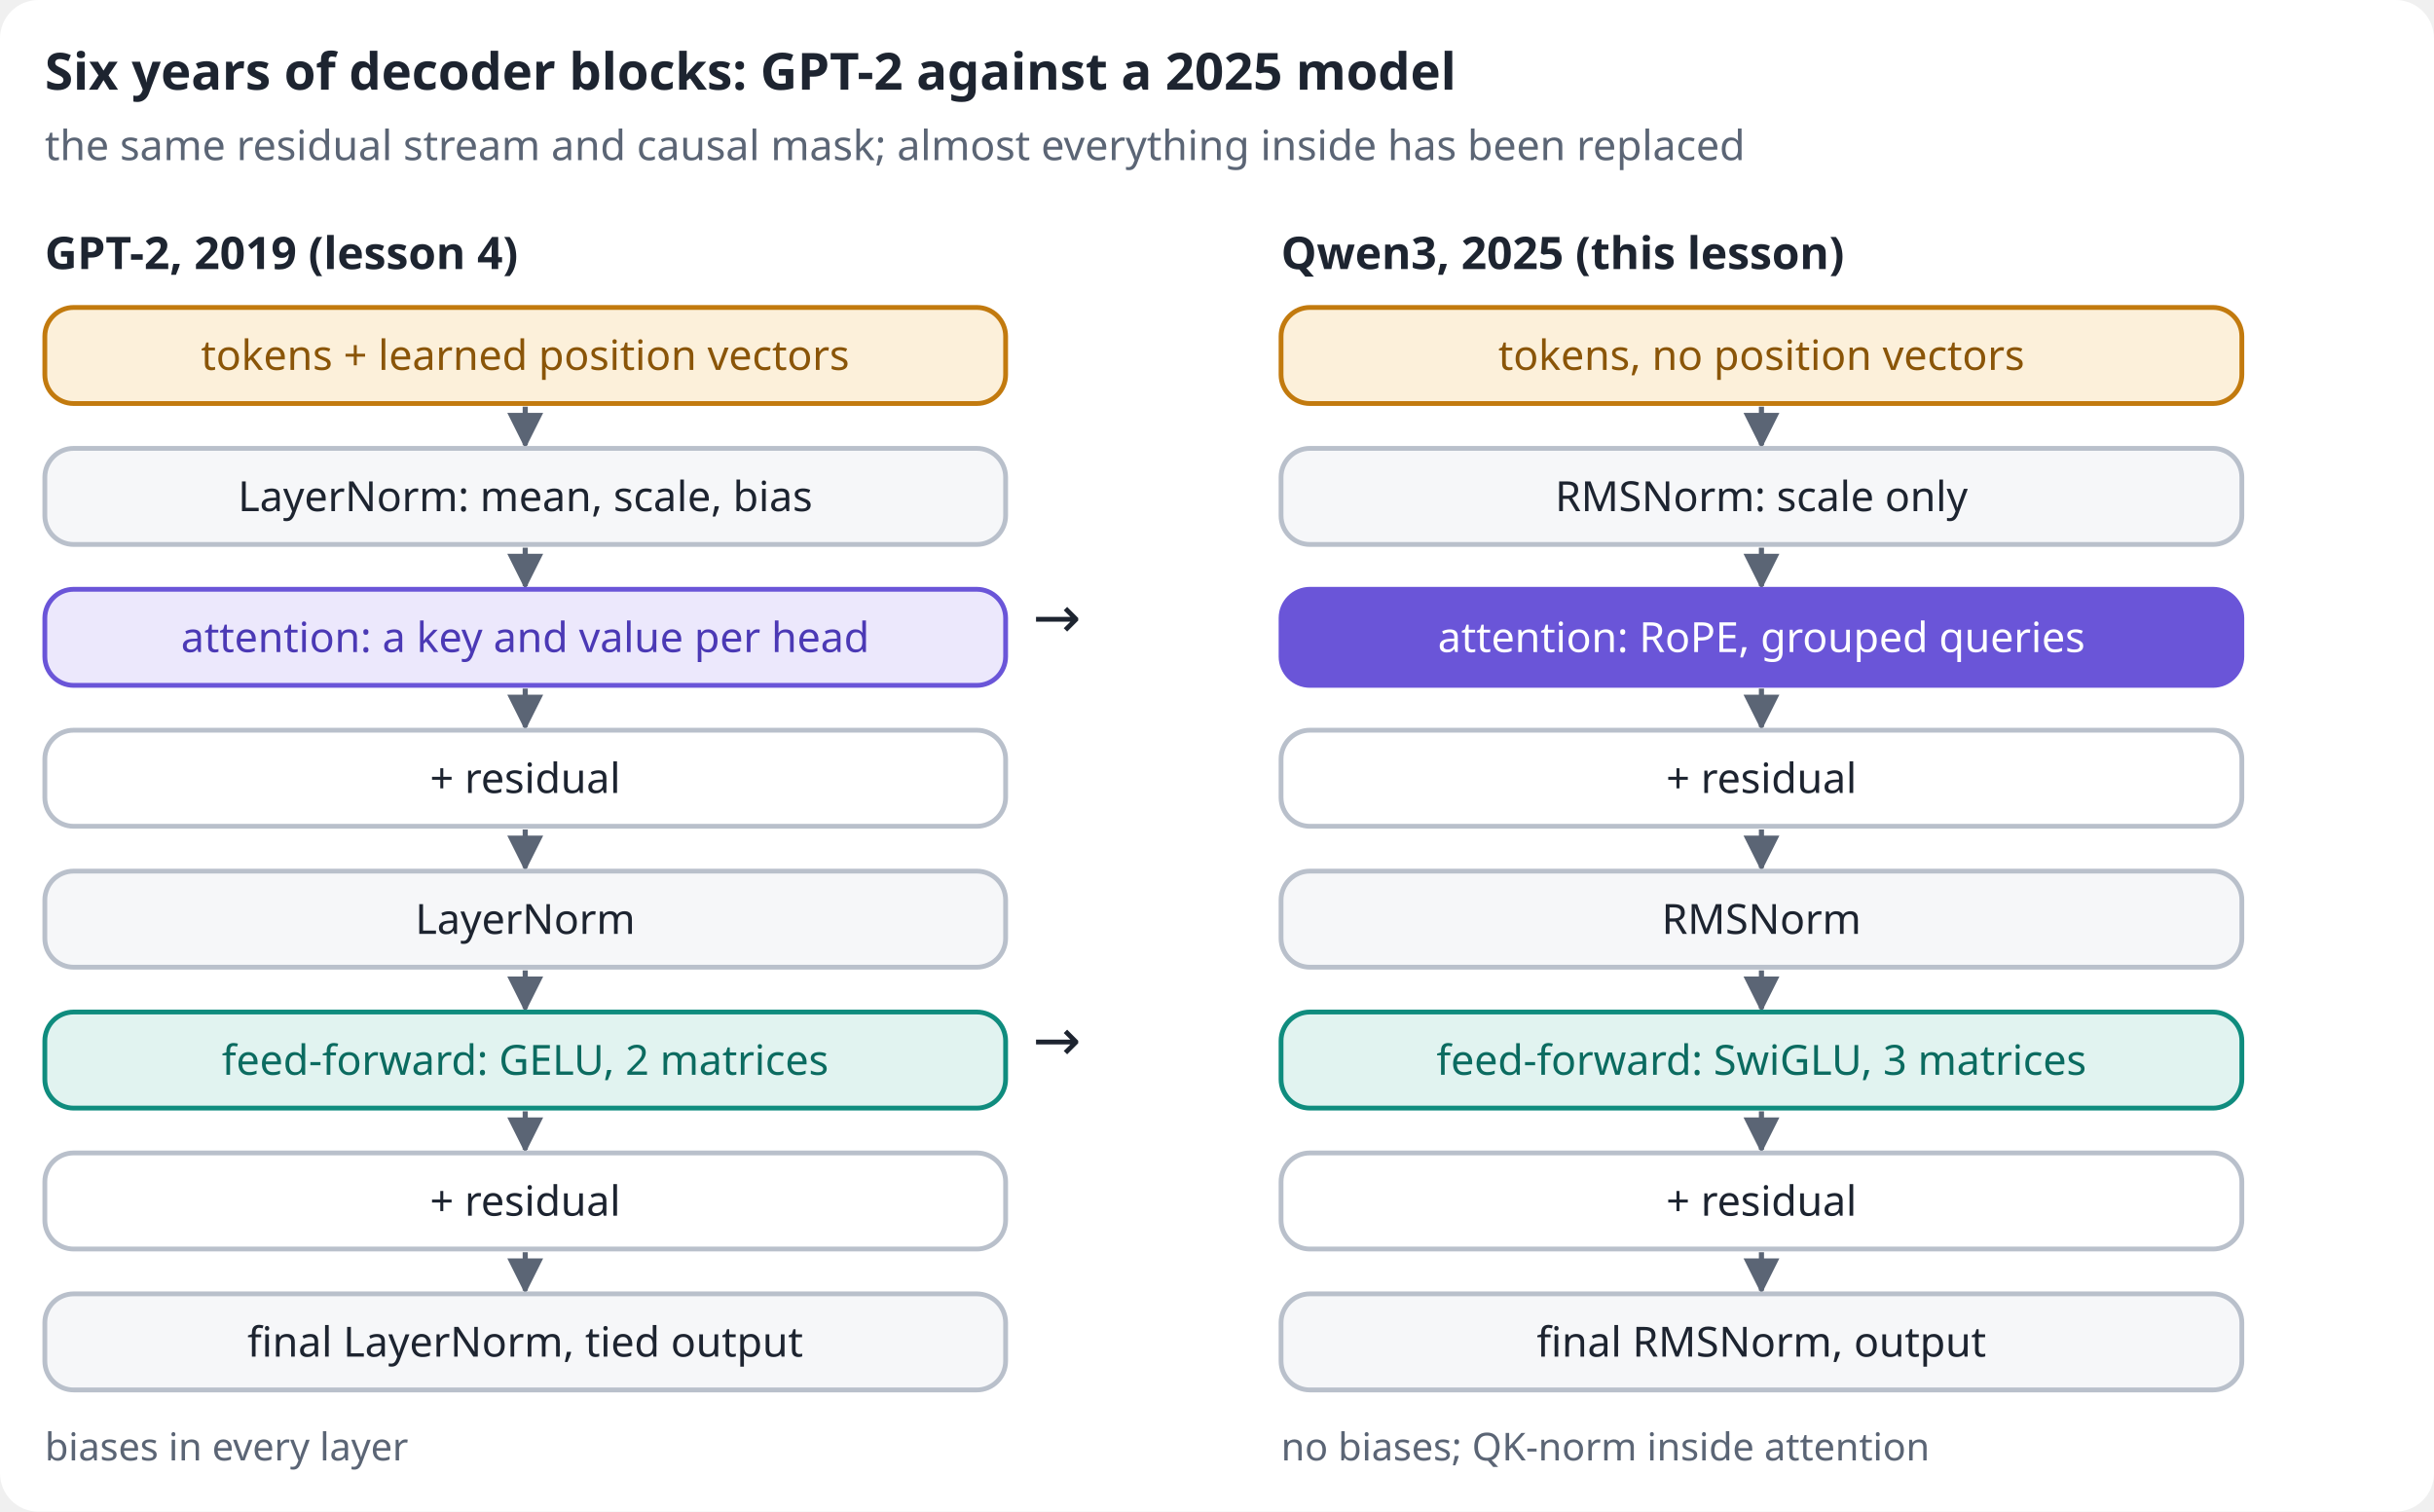
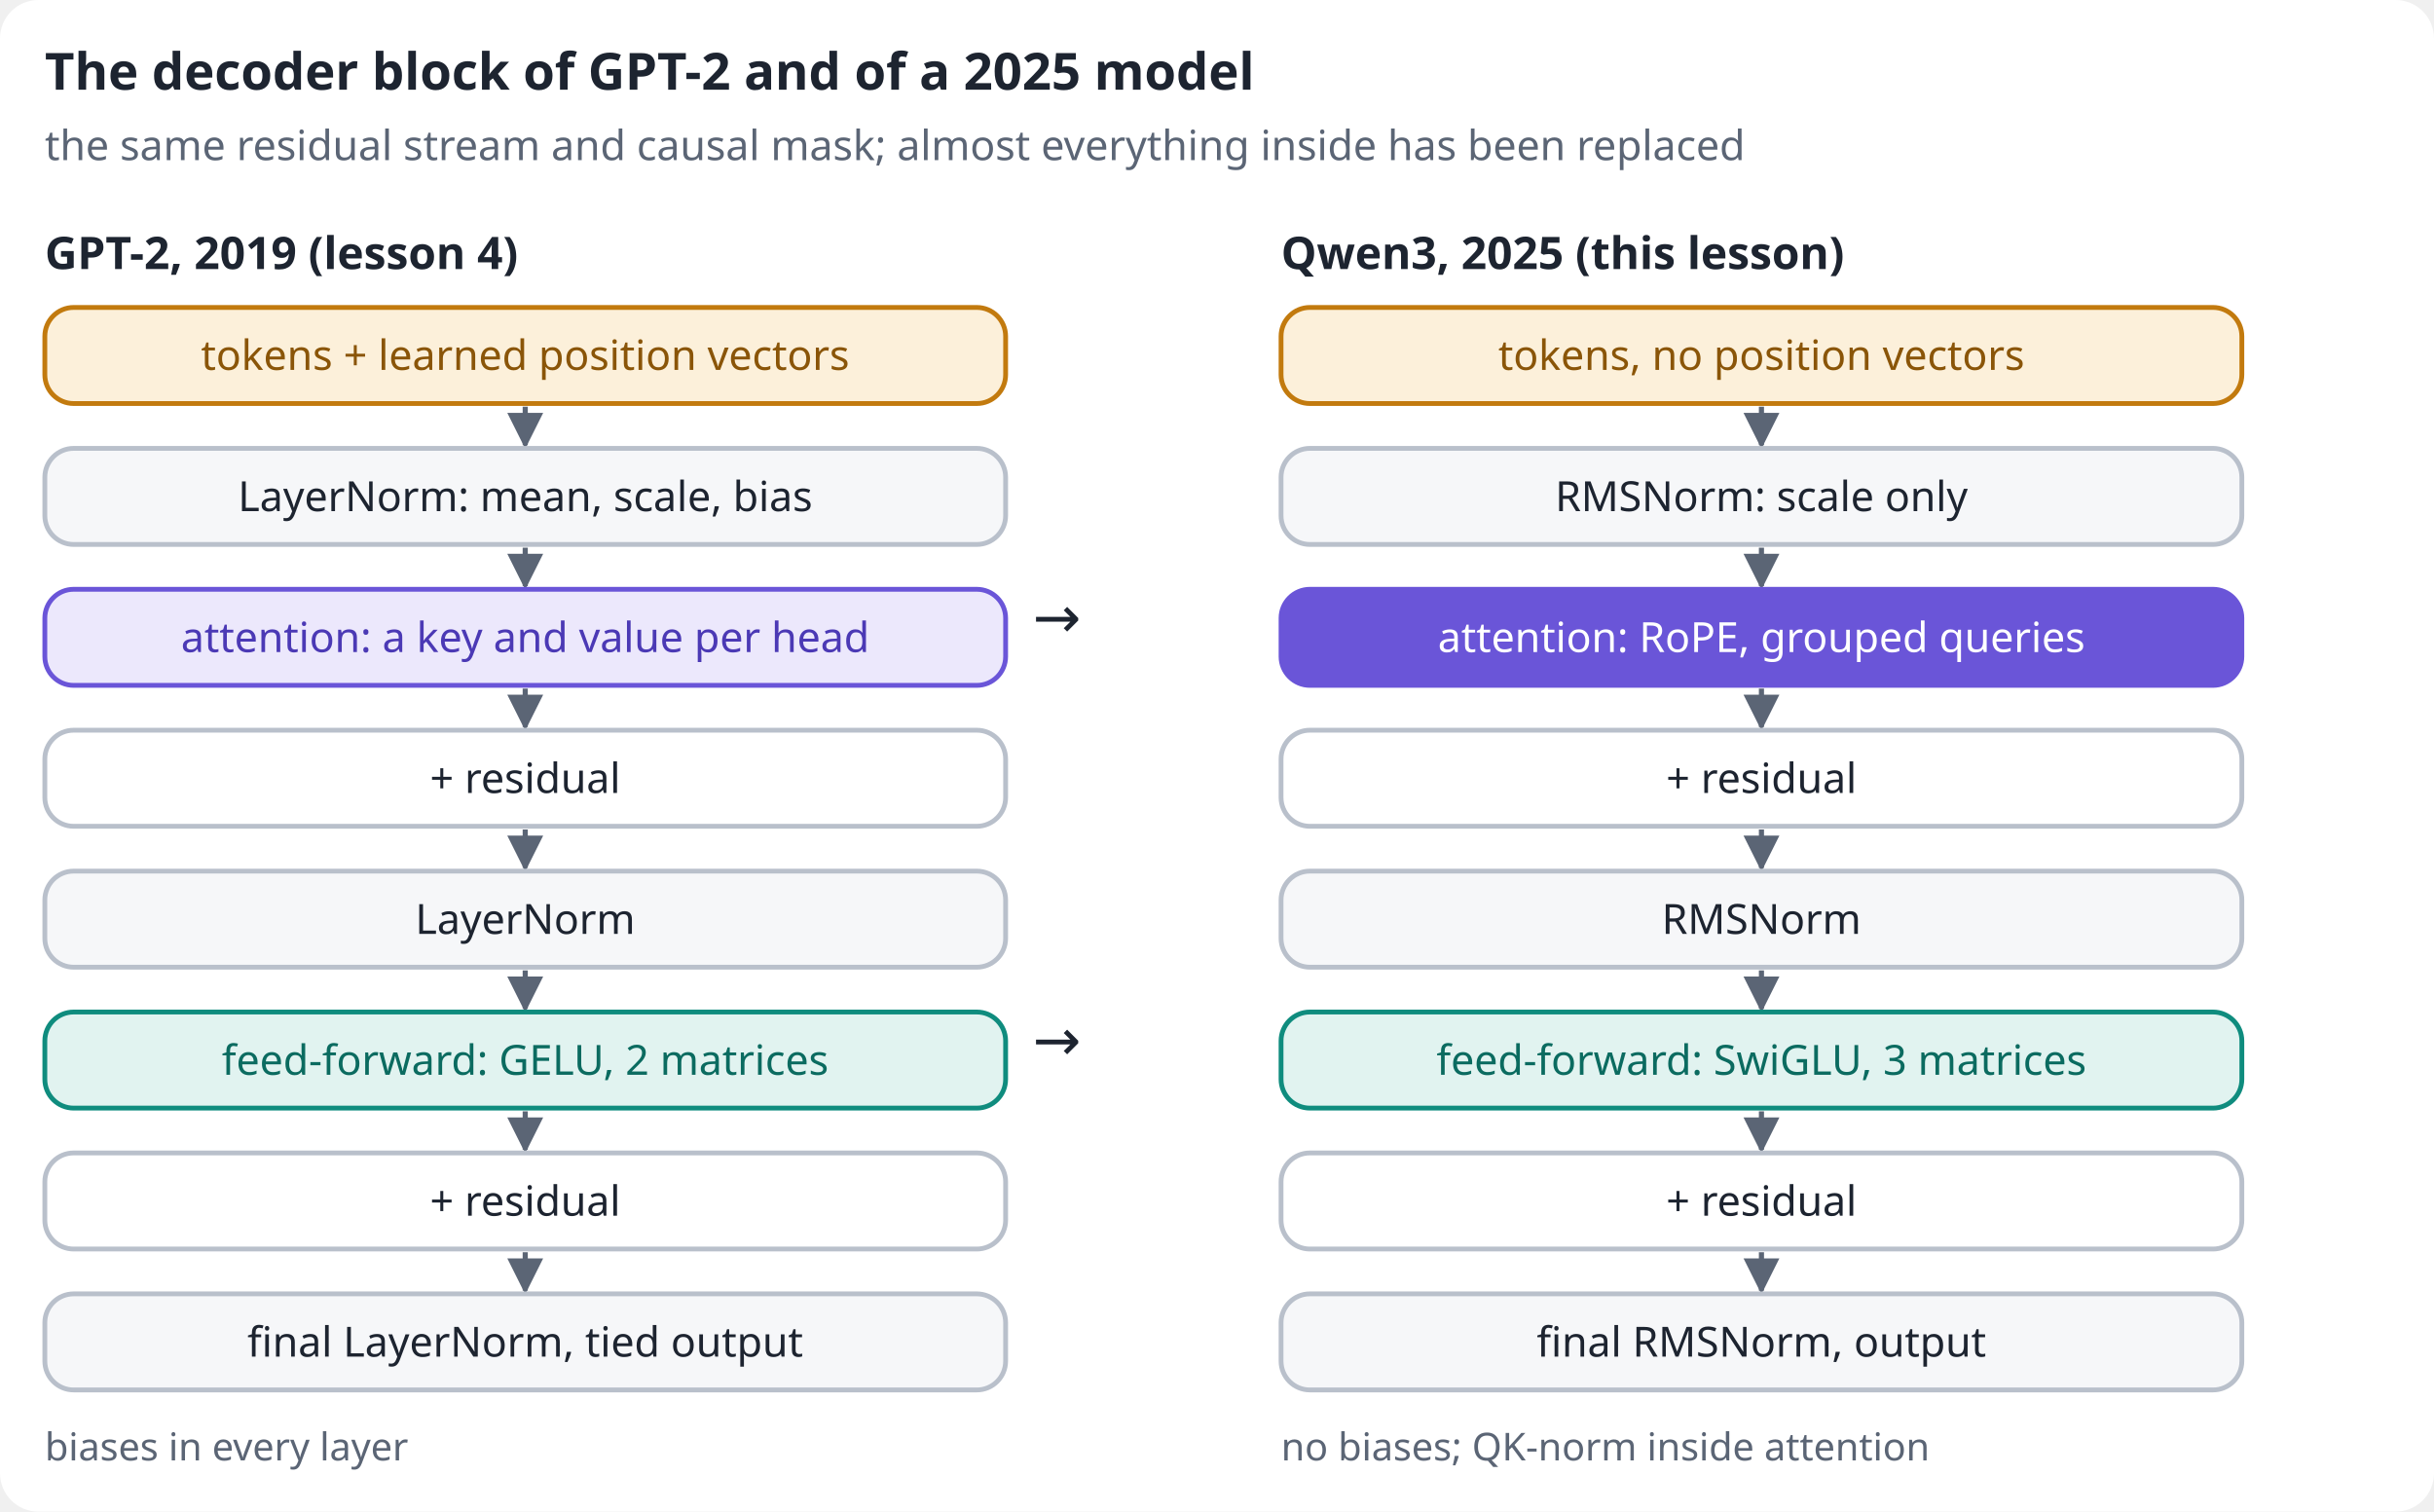
<svg xmlns="http://www.w3.org/2000/svg" viewBox="0 0 760 472" width="760" height="472" role="img" aria-label="Two decoder blocks side by side. GPT-2's, from lesson 4: LayerNorm, attention with learned position embeddings added to the input, LayerNorm, a GELU feed-forward network, biases everywhere. The modern block: RMSNorm, attention with rotary positions applied to queries and keys inside it, RMSNorm, a SwiGLU feed-forward network with three matrices, no biases. The places where this lesson's changes act are marked: the key-value heads, the mask, the queries and keys, the scores">
  <defs>
    <marker id="arrow-muted" viewBox="0 0 10 10" refX="9" refY="5" markerWidth="7" markerHeight="7" orient="auto-start-reverse">
      <path d="M0,0 L10,5 L0,10 z" fill="#5B6575" />
    </marker>
    <marker id="arrow-data" viewBox="0 0 10 10" refX="9" refY="5" markerWidth="7" markerHeight="7" orient="auto-start-reverse">
      <path d="M0,0 L10,5 L0,10 z" fill="#C27A0E" />
    </marker>
    <marker id="arrow-enc" viewBox="0 0 10 10" refX="9" refY="5" markerWidth="7" markerHeight="7" orient="auto-start-reverse">
      <path d="M0,0 L10,5 L0,10 z" fill="#0F8C7E" />
    </marker>
    <marker id="arrow-dec" viewBox="0 0 10 10" refX="9" refY="5" markerWidth="7" markerHeight="7" orient="auto-start-reverse">
      <path d="M0,0 L10,5 L0,10 z" fill="#D23F57" />
    </marker>
    <marker id="arrow-att" viewBox="0 0 10 10" refX="9" refY="5" markerWidth="7" markerHeight="7" orient="auto-start-reverse">
      <path d="M0,0 L10,5 L0,10 z" fill="#6A55D8" />
    </marker>
  </defs>
  <rect width="760" height="472" rx="12" fill="#FFFFFF" />
-   <text x="14.0" y="28.0" text-anchor="start" font-family="IBM Plex Sans" font-size="16" font-weight="600" fill="#1D2430">Six years of decoder blocks: GPT-2 against a 2025 model</text>
+   <text x="14.0" y="28.0" text-anchor="start" font-family="IBM Plex Sans" font-size="16" font-weight="600" fill="#1D2430">The decoder block of GPT-2 and of a 2025 model</text>
  <text x="14.0" y="50.0" text-anchor="start" font-family="IBM Plex Sans" font-size="13" font-weight="400" fill="#5B6575">the same residual stream and causal mask; almost everything inside has been replaced</text>
  <text x="14.0" y="84.0" text-anchor="start" font-family="IBM Plex Sans" font-size="14" font-weight="600" fill="#1D2430">GPT-2, 2019 (lesson 4)</text>
  <rect x="14.0" y="96.0" width="300.0" height="30.0" rx="9" fill="#FCF0DA" stroke="#C27A0E" stroke-width="1.5" />
  <text x="164.0" y="115.5" text-anchor="middle" font-family="IBM Plex Sans" font-size="13" font-weight="500" fill="#8A5508" xml:space="preserve">tokens + learned position vectors</text>
  <polyline points="164.0,127.0 164.0,139.0" fill="none" stroke="#5B6575" stroke-width="1.6" stroke-linejoin="round" marker-end="url(#arrow-muted)" />
  <rect x="14.0" y="140.0" width="300.0" height="30.0" rx="9" fill="#F6F7F9" stroke="#B9C0CB" stroke-width="1.5" />
  <text x="164.0" y="159.6" text-anchor="middle" font-family="IBM Plex Sans" font-size="13" font-weight="500" fill="#1D2430" xml:space="preserve">LayerNorm: mean, scale, bias</text>
  <polyline points="164.0,171.0 164.0,183.0" fill="none" stroke="#5B6575" stroke-width="1.6" stroke-linejoin="round" marker-end="url(#arrow-muted)" />
  <rect x="14.0" y="184.0" width="300.0" height="30.0" rx="9" fill="#ECE8FC" stroke="#6A55D8" stroke-width="1.5" />
  <text x="164.0" y="203.6" text-anchor="middle" font-family="IBM Plex Sans" font-size="13" font-weight="500" fill="#4B39B5" xml:space="preserve">attention: a key and value per head</text>
  <polyline points="164.0,215.0 164.0,227.0" fill="none" stroke="#5B6575" stroke-width="1.6" stroke-linejoin="round" marker-end="url(#arrow-muted)" />
  <rect x="14.0" y="228.0" width="300.0" height="30.0" rx="9" fill="#FFFFFF" stroke="#B9C0CB" stroke-width="1.5" />
  <text x="164.0" y="247.6" text-anchor="middle" font-family="IBM Plex Sans" font-size="13" font-weight="500" fill="#1D2430" xml:space="preserve">+ residual</text>
  <polyline points="164.0,259.0 164.0,271.0" fill="none" stroke="#5B6575" stroke-width="1.6" stroke-linejoin="round" marker-end="url(#arrow-muted)" />
  <rect x="14.0" y="272.0" width="300.0" height="30.0" rx="9" fill="#F6F7F9" stroke="#B9C0CB" stroke-width="1.5" />
  <text x="164.0" y="291.6" text-anchor="middle" font-family="IBM Plex Sans" font-size="13" font-weight="500" fill="#1D2430" xml:space="preserve">LayerNorm</text>
  <polyline points="164.0,303.0 164.0,315.0" fill="none" stroke="#5B6575" stroke-width="1.6" stroke-linejoin="round" marker-end="url(#arrow-muted)" />
  <rect x="14.0" y="316.0" width="300.0" height="30.0" rx="9" fill="#E1F3F0" stroke="#0F8C7E" stroke-width="1.5" />
  <text x="164.0" y="335.6" text-anchor="middle" font-family="IBM Plex Sans" font-size="13" font-weight="500" fill="#0B6B60" xml:space="preserve">feed-forward: GELU, 2 matrices</text>
  <polyline points="164.0,347.0 164.0,359.0" fill="none" stroke="#5B6575" stroke-width="1.6" stroke-linejoin="round" marker-end="url(#arrow-muted)" />
  <rect x="14.0" y="360.0" width="300.0" height="30.0" rx="9" fill="#FFFFFF" stroke="#B9C0CB" stroke-width="1.5" />
  <text x="164.0" y="379.6" text-anchor="middle" font-family="IBM Plex Sans" font-size="13" font-weight="500" fill="#1D2430" xml:space="preserve">+ residual</text>
  <polyline points="164.0,391.0 164.0,403.0" fill="none" stroke="#5B6575" stroke-width="1.6" stroke-linejoin="round" marker-end="url(#arrow-muted)" />
  <rect x="14.0" y="404.0" width="300.0" height="30.0" rx="9" fill="#F6F7F9" stroke="#B9C0CB" stroke-width="1.5" />
  <text x="164.0" y="423.6" text-anchor="middle" font-family="IBM Plex Sans" font-size="13" font-weight="500" fill="#1D2430" xml:space="preserve">final LayerNorm, tied output</text>
  <text x="14.0" y="456.0" text-anchor="start" font-family="IBM Plex Mono" font-size="12" font-weight="400" fill="#5B6575">biases in every layer</text>
  <text x="400.0" y="84.0" text-anchor="start" font-family="IBM Plex Sans" font-size="14" font-weight="600" fill="#1D2430">Qwen3, 2025 (this lesson)</text>
  <rect x="400.0" y="96.0" width="300.0" height="30.0" rx="9" fill="#FCF0DA" stroke="#C27A0E" stroke-width="1.5" />
  <text x="550.0" y="115.5" text-anchor="middle" font-family="IBM Plex Sans" font-size="13" font-weight="500" fill="#8A5508" xml:space="preserve">tokens, no position vectors</text>
  <polyline points="550.0,127.0 550.0,139.0" fill="none" stroke="#5B6575" stroke-width="1.6" stroke-linejoin="round" marker-end="url(#arrow-muted)" />
  <rect x="400.0" y="140.0" width="300.0" height="30.0" rx="9" fill="#F6F7F9" stroke="#B9C0CB" stroke-width="1.5" />
  <text x="550.0" y="159.6" text-anchor="middle" font-family="IBM Plex Sans" font-size="13" font-weight="500" fill="#1D2430" xml:space="preserve">RMSNorm: scale only</text>
  <polyline points="550.0,171.0 550.0,183.0" fill="none" stroke="#5B6575" stroke-width="1.6" stroke-linejoin="round" marker-end="url(#arrow-muted)" />
  <rect x="400.0" y="184.0" width="300.0" height="30.0" rx="9" fill="#6A55D8" stroke="#6A55D8" stroke-width="1.5" />
  <text x="550.0" y="203.6" text-anchor="middle" font-family="IBM Plex Sans" font-size="13" font-weight="500" fill="#FFFFFF" xml:space="preserve">attention: RoPE, grouped queries</text>
  <polyline points="550.0,215.0 550.0,227.0" fill="none" stroke="#5B6575" stroke-width="1.6" stroke-linejoin="round" marker-end="url(#arrow-muted)" />
  <rect x="400.0" y="228.0" width="300.0" height="30.0" rx="9" fill="#FFFFFF" stroke="#B9C0CB" stroke-width="1.5" />
  <text x="550.0" y="247.6" text-anchor="middle" font-family="IBM Plex Sans" font-size="13" font-weight="500" fill="#1D2430" xml:space="preserve">+ residual</text>
  <polyline points="550.0,259.0 550.0,271.0" fill="none" stroke="#5B6575" stroke-width="1.6" stroke-linejoin="round" marker-end="url(#arrow-muted)" />
  <rect x="400.0" y="272.0" width="300.0" height="30.0" rx="9" fill="#F6F7F9" stroke="#B9C0CB" stroke-width="1.5" />
  <text x="550.0" y="291.6" text-anchor="middle" font-family="IBM Plex Sans" font-size="13" font-weight="500" fill="#1D2430" xml:space="preserve">RMSNorm</text>
  <polyline points="550.0,303.0 550.0,315.0" fill="none" stroke="#5B6575" stroke-width="1.6" stroke-linejoin="round" marker-end="url(#arrow-muted)" />
  <rect x="400.0" y="316.0" width="300.0" height="30.0" rx="9" fill="#E1F3F0" stroke="#0F8C7E" stroke-width="1.5" />
  <text x="550.0" y="335.6" text-anchor="middle" font-family="IBM Plex Sans" font-size="13" font-weight="500" fill="#0B6B60" xml:space="preserve">feed-forward: SwiGLU, 3 matrices</text>
  <polyline points="550.0,347.0 550.0,359.0" fill="none" stroke="#5B6575" stroke-width="1.6" stroke-linejoin="round" marker-end="url(#arrow-muted)" />
  <rect x="400.0" y="360.0" width="300.0" height="30.0" rx="9" fill="#FFFFFF" stroke="#B9C0CB" stroke-width="1.5" />
  <text x="550.0" y="379.6" text-anchor="middle" font-family="IBM Plex Sans" font-size="13" font-weight="500" fill="#1D2430" xml:space="preserve">+ residual</text>
  <polyline points="550.0,391.0 550.0,403.0" fill="none" stroke="#5B6575" stroke-width="1.6" stroke-linejoin="round" marker-end="url(#arrow-muted)" />
  <rect x="400.0" y="404.0" width="300.0" height="30.0" rx="9" fill="#F6F7F9" stroke="#B9C0CB" stroke-width="1.5" />
  <text x="550.0" y="423.6" text-anchor="middle" font-family="IBM Plex Sans" font-size="13" font-weight="500" fill="#1D2430" xml:space="preserve">final RMSNorm, output</text>
  <text x="400.0" y="456.0" text-anchor="start" font-family="IBM Plex Mono" font-size="12" font-weight="400" fill="#5B6575">no biases; QK-norm inside attention</text>
  <text x="330.0" y="199.0" text-anchor="middle" font-family="IBM Plex Sans" font-size="18" font-weight="400" fill="#1D2430">→</text>
  <text x="330.0" y="331.0" text-anchor="middle" font-family="IBM Plex Sans" font-size="18" font-weight="400" fill="#1D2430">→</text>
</svg>
